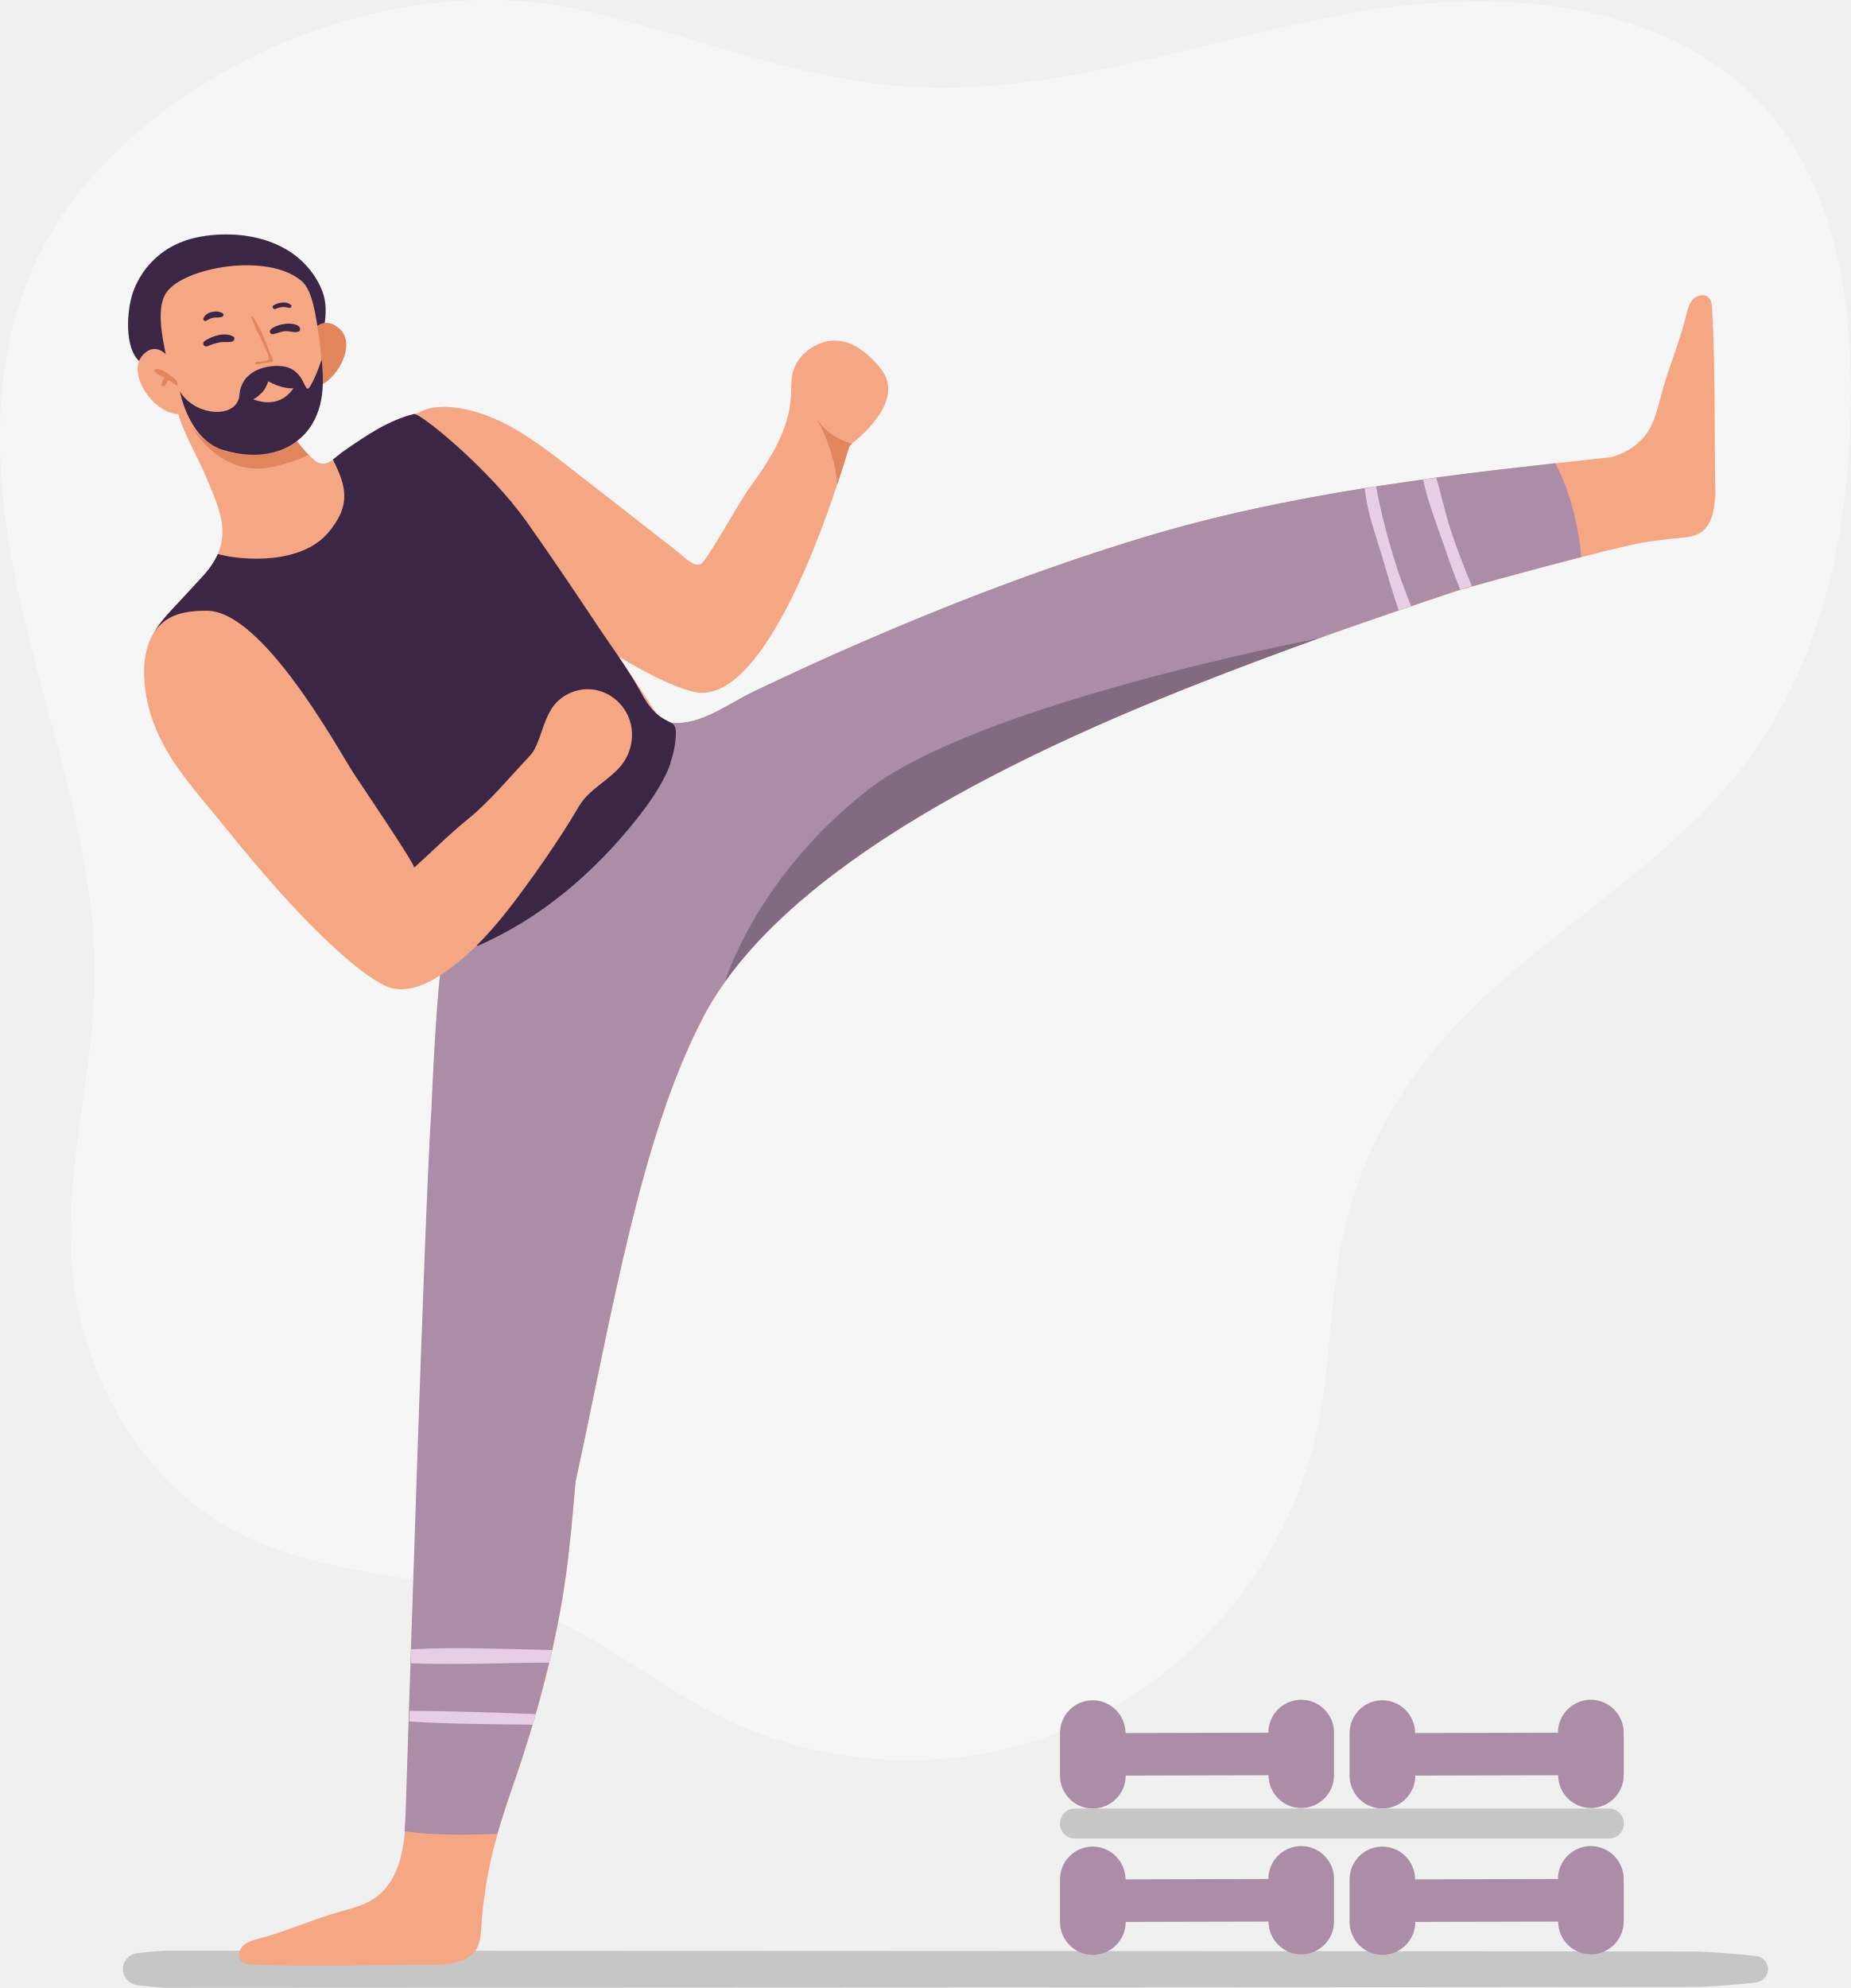
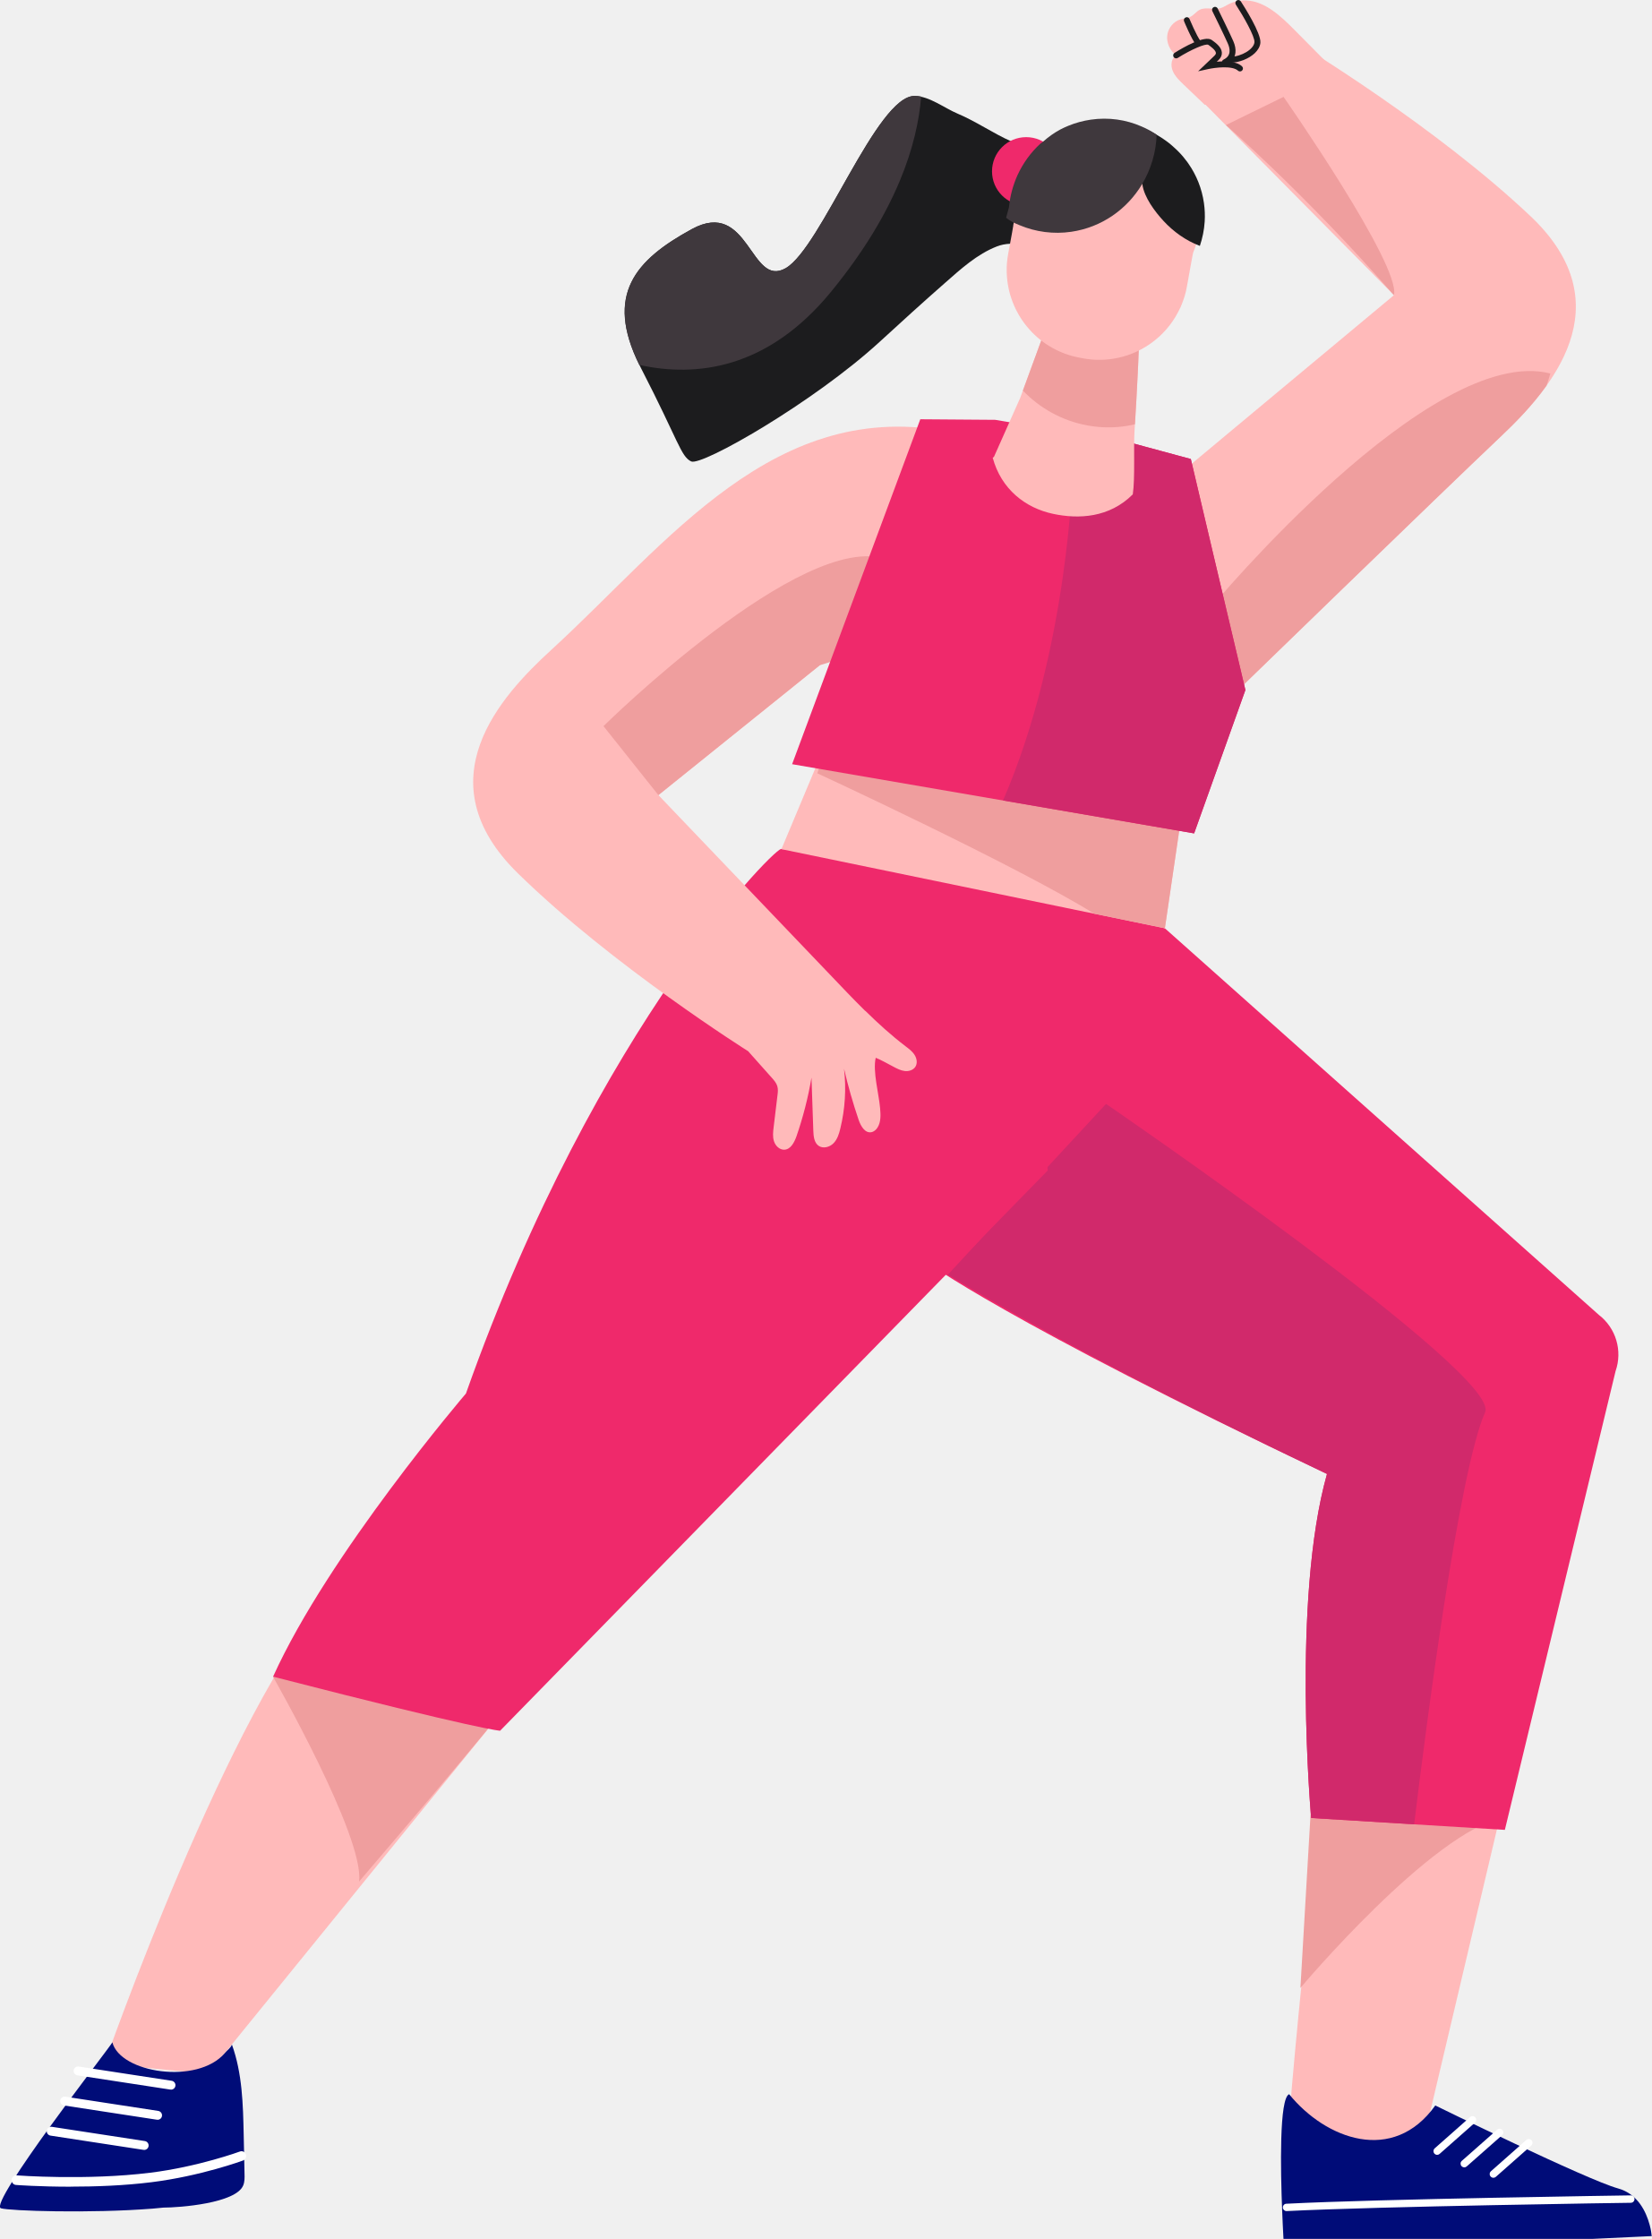
- <svg xmlns="http://www.w3.org/2000/svg" id="Layer_2" data-name="Layer 2" viewBox="0 0 106.15 114">
+ <svg xmlns="http://www.w3.org/2000/svg" id="Layer_2" data-name="Layer 2" viewBox="0 0 260.94 353.64">
  <defs>
    <style>
      .cls-1 {
-         fill: #f6f6f6;
+         fill: #3f383d;
      }

      .cls-1, .cls-2, .cls-3, .cls-4, .cls-5, .cls-6, .cls-7, .cls-8 {
        stroke-width: 0px;
      }

      .cls-2 {
-         fill: #826b80;
+         fill: #1c1c1e;
      }

      .cls-3 {
-         fill: #3b2645;
+         fill: #d1296b;
      }

      .cls-4 {
-         fill: #c6c6c6;
+         fill: #ef296b;
      }

      .cls-5 {
-         fill: #e0855c;
+         fill: #fff;
      }

      .cls-6 {
-         fill: #ab8da8;
+         fill: #ffbaba;
      }

      .cls-7 {
-         fill: #e8cee5;
+         fill: #ef9e9e;
      }

      .cls-8 {
-         fill: #f5a784;
+         fill: #000c78;
      }
    </style>
  </defs>
-   <g id="Layer_1-2" data-name="Layer 1">
+   <g id="OBJECTS">
    <g>
-       <path class="cls-4" d="m100.65,113.69c-1.06.12-2.13.2-3.22.25-.31.01-87.9.05-87.9.05-.06,0-.12,0-.18-.01-.47-.04-.93-.08-1.4-.13-1.2-.12-1.2-1.74,0-1.86.46-.05.93-.09,1.4-.12.07,0,.13,0,.2-.01,0,0,87.58.03,87.88.05,1.08.05,2.15.14,3.23.25.99.11.98,1.42,0,1.53Z" />
-       <path class="cls-1" d="m.7,18.87c-.92,3.74-.86,7.74-.26,11.8,1.29,8.63,5.14,16.91,4.99,25.64-.09,5.2-1.6,10.32-1.36,15.51.31,6.56,3.81,13.14,9.66,16.12,5.19,2.64,11.44,2.24,16.85,4.4,3.92,1.56,7.21,4.39,11.01,6.23,6.55,3.17,14.55,3.15,21.08-.06,6.53-3.21,11.43-9.54,12.91-16.67.72-3.48.67-7.09,1.36-10.58.73-3.65,2.3-7.14,4.55-10.11,5.23-6.91,13.77-10.74,18.88-17.73,4.26-5.82,5.71-13.27,5.77-20.48.05-5.77-.86-11.9-4.56-16.33C95.99-.08,85.92-.78,77.34.78c-8.58,1.56-17.03,4.84-25.72,4.16-6.31-.49-12.27-3.05-18.45-4.4C23.25-1.62,11.39,2.87,4.84,10.66c-2.11,2.51-3.42,5.28-4.14,8.21Z" />
-       <path class="cls-8" d="m48.87,25.43c-.1.07-.16.17-.2.29-.1.33-.32,1.06-.65,2.05-1.39,4.2-4.71,12.8-8.28,11.89-.83-.21-1.83-.65-2.91-1.24-2.57-1.38-4.97-3.11-7.31-4.87-1.41-1.06-3.68-2.26-4.69-3.94-.27-.45-.4-.95-.65-1.4-.7-1.23-1.95-3.33-.32-4.45.61-.42,1.41-.48,2.15-.4,2.53.28,4.67,1.9,6.67,3.46,2.09,1.63,4.17,3.24,6.25,4.87.28.22.84.84,1.25.66.35-.14,2.14-3.47,2.86-4.45,1.13-1.55,2.21-3.25,2.32-5.16.03-.42,0-.86.08-1.27.2-.99,1.1-1.74,2.08-1.91,1.21-.21,2.29.69,3,1.59,1.38,1.73-1.03,3.8-1.66,4.28Z" />
-       <path class="cls-8" d="m39.84,44.26s-4.99,6.76-12.45,9.98l-.14-.14c-1.09-1.11-8.01-8.15-9.55-9.53-.22-.2-.45-.4-.7-.6-1.63-1.36-3.4-2.57-5.21-3.69-.9-.56-2.4-1.11-2.98-2.11-.18-.31-.27-.65-.23-1.06.08-.81.66-1.48,1.21-2.08.59-.63,1.18-1.27,1.77-1.91.44-.47.74-.91.93-1.35.64-1.46.03-2.76-.71-4.51-.55-1.33-1.81-3.28-1.74-4.76.04-.99,1.23-.68,2.14-1.07.91-.39,2.03-.22,2.78.42.63.55.96,1.32,1.3,2.06.09.21.19.41.29.61.29.56.71,1.09,1.16,1.56.09.09.18.18.27.26.42.39.77.27,1.13.01.22-.16.44-.36.69-.53,1.23-.85,2.51-1.72,3.96-2.08.35-.08.72-.14,1.08-.1,1.42.17,1.78,1.25,2.5,2.24.97,1.33,1.93,2.67,2.87,4.02,3.94,5.66,8.33,12.36,9.4,13.98.16.25.24.37.24.37Z" />
-       <path class="cls-8" d="m98.36,28.51c-.05.74-.18,1.59-.8,2.01-.36.25-.82.29-1.25.33-.67.06-1.32.14-1.94.24-.69.11-2.1.45-3.68.86-3.02.77-6.63,1.78-6.93,1.87-4.57,1.5-10.23,3.47-15.8,5.69-10.62,4.23-23.28,10.54-27.62,18.81-3.62,6.91-5.24,17.07-7.33,26.67-.11,1.3-.22,2.59-.37,3.88-.43,4.07-1.39,7.9-2.62,11.75-.23.71-.46,1.4-.71,2.11-.29.84-.55,1.65-.78,2.44-.32,1.15-.57,2.27-.73,3.46-.09.62-.16,1.27-.2,1.94-.03.44-.07.89-.31,1.26-.4.62-1.25.76-1.99.83-3.61,0-7.18.14-10.81,0-.22-.01-.46-.03-.62-.18-.25-.22-.18-.66.06-.89.24-.24.58-.33.9-.42,1.65-.42,3.1-1.12,4.72-1.56.73-.2,1.48-.4,2.08-.86.56-.44.93-1.03,1.18-1.7.23-.63.35-1.33.41-2.03.07-.78.08-1.55.1-2.21.1-2.58,1.06-33.83,1.44-39.16.18-4.17.4-7.53.68-9.18.03-.21.08-.42.14-.62.16-1.48.35-2.95.62-4.39.32-1.7.74-3.36,1.31-4.96.64-1.76,1.59-3.55,3.26-4.38,1.94-.97,3.72-.53,5.54.48.36.2.7.43,1.08.58,2.26.93,4.01-.65,5.9-1.55,1.95-.93,3.9-1.83,5.88-2.69,5.37-2.34,10.86-4.44,16.47-6.14,8.17-2.47,17.13-3.52,23.58-4.23,1.16-.13,2.23-.25,3.21-.36.1-.03.2-.06.3-.1.67-.24,1.25-.64,1.68-1.21.44-.61.63-1.36.82-2.09.41-1.63,1.08-3.09,1.48-4.75.08-.33.16-.67.4-.91.23-.24.67-.32.89-.08.16.16.18.4.19.62.2,3.62.12,7.2.19,10.81Z" />
-       <path class="cls-6" d="m90.68,31.94c-2.33.59-6.86,1.85-6.93,1.87-.92.29-6.57,2.23-8.16,2.8-2.5.9-5.08,1.87-7.64,2.89-9.74,3.88-21.16,9.53-26.37,16.79-.47.66-.89,1.33-1.25,2.02-3.62,6.91-5.24,17.07-7.33,26.67-.11,1.3-.22,2.59-.37,3.88-.21,1.97-.54,3.88-.97,5.77-.05.24-.11.48-.17.72-.25.99-.5,1.98-.78,2.96-.05.2-.11.4-.17.6-.17.57-.35,1.14-.53,1.7-.23.71-.46,1.4-.71,2.11-.29.84-.55,1.65-.78,2.44-1.78.07-3.58.09-5.32-.14.07-.78.08-1.55.1-2.21.05-1.36,1.06-33.83,1.44-39.16.18-4.17.4-7.53.68-9.18.03-.21.08-.42.14-.62.16-1.48.35-2.95.62-4.39.32-1.7.74-3.36,1.31-4.96.64-1.76,1.59-3.55,3.26-4.38,1.94-.97,3.72-.53,5.54.48.36.2.7.43,1.08.58,2.26.93,4.01-.65,5.9-1.55,1.95-.93,3.9-1.83,5.88-2.69,5.37-2.34,10.86-4.44,16.47-6.14,4.15-1.26,8.51-2.15,12.64-2.81.22-.03,3.87-.57,4.12-.61,2.45-.33,4.77-.59,6.82-.82.57,1.09.95,2.29,1.19,3.39.14.65.24,1.31.29,1.98Z" />
-       <path class="cls-3" d="m38.46,43.76c-.42,1.17-1.19,2.25-1.97,3.24-2.44,3.06-5.49,5.68-9.1,7.24l-.14-.14c-1.09-1.11-8.01-8.15-9.55-9.53-.22-.2-.45-.4-.7-.6-1.63-1.36-3.4-2.57-5.21-3.69-.9-.56-2.4-1.11-2.98-2.11-.18-.31-.27-.65-.23-1.06.08-.81.66-1.48,1.21-2.08.59-.63,1.18-1.27,1.77-1.91.44-.47.74-.91.93-1.35,1.43.39,4.77.61,6.33-1.22,1.34-1.58,1.04-2.67.27-4.2.22-.16.44-.36.69-.53,1.23-.85,2.51-1.72,3.96-2.08.35-.08,4.29,3.12,6.45,6.16,1.45,2.04,2.83,4.11,4.22,6.19.66.97,1.35,1.94,1.96,2.94.57.93.86,1.8,1.93,2.32.14.07.29.13.37.26.08.12.09.26.09.4,0,.6-.12,1.18-.32,1.75Z" />
-       <path class="cls-8" d="m9.69,43.26c.86,1.41,1.99,2.66,3.09,4.02,2.07,2.56,4.22,5.11,6.67,7.32.92.82,1.78,1.49,2.54,1.88,1.05.55,2.23.09,3.16-.49,2.25-1.41,3.97-3.72,5.49-5.84.73-1.02,1.43-2.07,2.1-3.14.28-.45.53-.96.89-1.34.6-.63,1.39-1.06,1.96-1.73.6-.71.82-1.73.53-2.62-.28-.89-1.07-1.6-1.99-1.76-.91-.17-1.91.23-2.44,1-.53.77-.63,1.66-1.06,2.45-.09.17-.23.32-.36.46-1.13,1.19-2.2,2.51-3.48,3.54-1.06.86-2.02,1.83-3.04,2.75.12-.11-3.26-5.09-3.48-5.43-.94-1.47-5.22-9.32-8.42-9.31-.88,0-1.81.1-2.49.66-.97.79-1.18,2.21-1.07,3.46.14,1.6.67,2.92,1.41,4.13Z" />
-       <path class="cls-5" d="m17.7,26.08c-.55.27-1.28.54-2.21.72-2.9.56-4.49-2.32-4.49-2.32l5.25-.56c.09.21.19.41.29.61.29.56.7,1.1,1.16,1.56Z" />
-       <path class="cls-3" d="m8.04,20.76c-.95-.78-.76-3.03-.41-4.01.41-1.17,1.3-2.17,2.41-2.71.74-.36,1.56-.53,2.39-.58,1.43-.09,2.92.17,4.13.93.87.55,1.58,1.38,1.94,2.35.37,1,.08,2.09-.13,3.11-.01.06-.36,1.54-.59.98-.09-.22-4.18.13-4.53.14-1.11.02-2.21.04-3.32,0-.46-.01-1.45.11-1.85-.19-.01-.01-.03-.02-.04-.03Z" />
-       <path class="cls-5" d="m17.79,19.07s.75-1.12,1.72-.18c.97.94-.28,3.07-1.39,3.28,0,0-.41-2.64-.33-3.1Z" />
-       <path class="cls-8" d="m17.28,16.1c.63.53.82,1.86,1.03,3.34.62,4.45-.57,5.99-2.83,6.48-2.26.49-4.74-.14-5.67-4.23-.46-2.05-.93-3.93-.27-4.91.98-1.45,5.79-2.32,7.74-.68Z" />
-       <path class="cls-8" d="m10.07,21.05s-.89-1.78-1.89-.68c-1,1.1.82,3.73,2.48,3.35,0,0,.01-2.09-.59-2.67Z" />
-       <path class="cls-5" d="m14.69,20.76c.19-.04.65,0,.73-.17.06-.14-.34-.91-.4-1.04-.21-.48-.42-.79-.6-1.37,0-.03.05-.05.07-.02.54.74.81,1.69,1.17,2.5.02.04-.02.1-.08.1-.29.03-.56.1-.85.13-.1.01-.14-.11-.04-.13Z" />
-       <path class="cls-3" d="m15.69,17.51c.26-.17.78-.26,1.01,0,.04.05,0,.13-.06.14-.14,0-.27-.05-.41-.04-.15,0-.29.05-.43.11-.12.05-.23-.13-.12-.21Z" />
-       <path class="cls-3" d="m11.66,18.28c.12-.41.8-.52,1.12-.31.07.05.04.16-.03.19-.16.07-.35.03-.53.06-.15.03-.27.11-.41.18-.07.03-.17-.04-.15-.12Z" />
-       <path class="cls-3" d="m13.38,19.3c-.48-.28-1.24-.03-1.66.27-.05.03-.07.11-.06.16,0,.03.01.06.04.08.08.07.15.06.2.04.23-.09.47-.18.72-.22.23-.04.47.01.69-.04.12-.03.2-.22.07-.29Z" />
-       <path class="cls-3" d="m17.16,18.73c-.35-.32-1.3-.15-1.63.16-.11.1-.04.3.12.27.25-.04.47-.16.73-.17.24-.01.47.09.7.04.15-.03.17-.21.07-.3Z" />
-       <path class="cls-5" d="m9.72,21.49c-.21-.14-.55-.39-.82-.31-.04.01-.06.06-.04.09.1.19.34.25.52.36.02.01.04.02.06.03-.1.1-.15.24-.17.39-.01.11.15.14.2.06.06-.1.12-.21.18-.32.16.09.31.19.44.3.04.03.1.01.1-.04-.01-.28-.27-.41-.48-.55Z" />
-       <path class="cls-3" d="m18.44,20.63s-.28.89-.65,1.52c-.38.62-.2-1.05-1.7-1.16-.78-.06-2.24.22-2.36,1.67-.11,1.36-2.51,1.26-3.41-.21,0,0,.49,2.76,2.49,3.36,2,.61,3.87.17,4.9-1.21,1.04-1.38.8-3.19.74-3.98Zm-3.92,2.27s.68-.32.86-1.04c0,0,.77.46,1.44.4,0,0-.67,1.25-2.29.64Z" />
-       <path class="cls-5" d="m48.87,25.43c-.1.07-.16.17-.2.29-.1.33-.32,1.06-.65,2.05-.16-2-1.1-3.62-1.23-3.83.78,1.26,2.07,1.49,2.07,1.49Z" />
-       <path class="cls-2" d="m75.58,36.62c-2.49.89-5.07,1.86-7.63,2.88-9.74,3.88-21.19,9.51-26.37,16.79,0,0,1.78-5.99,8.19-10.99,6.32-4.92,25.21-8.57,25.8-8.68Z" />
      <g>
-         <path class="cls-6" d="m64.55,99.38l8.19-.02c0-1.04.84-1.88,1.88-1.89,1.04,0,1.88.84,1.89,1.88v2.44c0,1.04-.83,1.88-1.87,1.89s-1.88-.84-1.89-1.88l-8.19.02c0,1.04-.84,1.88-1.88,1.89-1.04,0-1.88-.84-1.89-1.88v-2.44c0-1.04.83-1.88,1.87-1.89,1.04,0,1.88.84,1.89,1.88Z" />
-         <path class="cls-6" d="m81.16,99.38l8.19-.02c0-1.04.84-1.88,1.88-1.89,1.04,0,1.88.84,1.89,1.88v2.44c0,1.04-.83,1.88-1.87,1.89-1.04,0-1.88-.84-1.89-1.88l-8.19.02c0,1.04-.84,1.88-1.88,1.89-1.04,0-1.88-.84-1.89-1.88v-2.44c0-1.04.83-1.88,1.87-1.89,1.04,0,1.88.84,1.89,1.88Z" />
-         <path class="cls-6" d="m64.55,107.77l8.19-.02c0-1.04.84-1.88,1.88-1.89,1.04,0,1.88.84,1.89,1.88v2.44c0,1.04-.83,1.88-1.87,1.89s-1.88-.84-1.89-1.88l-8.19.02c0,1.04-.84,1.88-1.88,1.89-1.04,0-1.88-.84-1.89-1.88v-2.44c0-1.04.83-1.88,1.87-1.89,1.04,0,1.88.84,1.89,1.88Z" />
-         <path class="cls-6" d="m81.16,107.77l8.19-.02c0-1.04.84-1.88,1.88-1.89,1.04,0,1.88.84,1.89,1.88v2.44c0,1.04-.83,1.88-1.87,1.89-1.04,0-1.88-.84-1.89-1.88l-8.19.02c0,1.04-.84,1.88-1.88,1.89-1.04,0-1.88-.84-1.89-1.88v-2.44c0-1.04.83-1.88,1.87-1.89,1.04,0,1.88.84,1.89,1.88Z" />
-         <path class="cls-4" d="m92.27,105.43h-30.62c-.47,0-.86-.38-.86-.86s.38-.86.86-.86h30.62c.47,0,.86.38.86.86s-.38.86-.86.86Z" />
+         <g>
+           <g>
+             <path class="cls-6" d="m209.81,273.1s-7,64.2-6.42,68.28c25.1,1.75,20.43,1.17,20.43,1.17l15.17-64.2-29.18-5.25Z" />
+             <path class="cls-7" d="m205.44,313.99s20.72-24.67,32.29-27.03c-17.38-7.18-25.27-6.31-25.27-6.31l-5.33,4.43-1.69,28.91Z" />
+           </g>
+           <g>
+             <path class="cls-8" d="m260.93,353.11s0,0,0-.01c0-.05-.01-.13-.03-.23,0-.01,0-.03,0-.04-.01-.1-.03-.21-.05-.34,0-.02,0-.05-.01-.07-.02-.13-.05-.27-.08-.43,0-.03-.01-.05-.02-.08-.04-.17-.08-.34-.13-.53,0-.02,0-.04-.02-.06-.53-1.94-1.83-4.81-4.97-5.67-4.88-1.33-28.87-13.1-28.87-13.1-6.66,9.33-17.32,5.33-23.09-1.78-1.58.63-1.36,11.96-1.1,18.43h0s0,0,0,0c.06,1.62.13,2.93.17,3.69,0,.02,0,.04,0,.06,0,.12.01.22.02.3,0,.03,0,.06,0,.08.01.19.02.29.02.29h48.85l9.33-.44s0-.03,0-.09Z" />
+             <path class="cls-5" d="m203.25,349.23c-.31,0-.57-.24-.58-.55-.02-.32.23-.6.55-.61,14.93-.76,54.02-1.31,54.42-1.32h0c.32,0,.58.26.58.58,0,.32-.25.59-.58.59-.39,0-39.47.56-54.37,1.31-.01,0-.02,0-.03,0Z" />
+             <path class="cls-5" d="m227.05,340.35c-.16,0-.32-.07-.44-.2-.21-.24-.19-.61.05-.83l5.59-4.94c.24-.21.61-.19.82.05.21.24.19.61-.05.83l-5.59,4.94c-.11.1-.25.15-.39.15Z" />
+             <path class="cls-5" d="m231.33,342.32c-.16,0-.32-.07-.44-.2-.21-.24-.19-.61.05-.82l5.59-4.93c.24-.21.61-.19.82.05.21.24.19.61-.05.83l-5.59,4.93c-.11.1-.25.15-.39.15Z" />
+             <path class="cls-5" d="m235.93,343.97c-.16,0-.32-.07-.44-.2-.21-.24-.19-.61.05-.83l5.59-4.94c.24-.21.61-.19.83.05.21.24.19.61-.05.83l-5.59,4.94c-.11.1-.25.15-.39.15Z" />
+           </g>
+         </g>
+         <g>
+           <path class="cls-4" d="m184.03,146.62l68.56,61.06c2.71,2.08,3.77,5.67,2.64,8.89l-17.49,72.45-30.6-1.87s-3.12-34.35,2.5-54.34c-51.21-24.36-63.19-33.45-63.19-33.45l13.85-63.98,23.73,11.24Z" />
+           <path class="cls-3" d="m174.74,174.35l-25,26.98c7.57,4.6,26.44,15.56,59.9,31.47-5.62,19.99-2.5,54.34-2.5,54.34l16.27,1c1.79-14.75,7.05-55.71,11.21-65.09,2.63-5.92-59.88-48.69-59.88-48.69Z" />
+         </g>
      </g>
-       <path class="cls-7" d="m30.72,98.3c-.05.2-.11.4-.17.6-2.35-.03-4.73-.03-7.08-.18l.02-.61c2.4,0,4.83.1,7.23.18Z" />
-       <path class="cls-7" d="m31.67,94.62c-.05.24-.1.48-.17.72-2.61.01-5.3.14-7.93.04,0-.1,0-.2,0-.31,0-.16.01-.33.01-.49,2.68-.15,5.44-.01,8.08.04Z" />
-       <path class="cls-7" d="m80.92,34.76c-.23.08-.46.16-.7.24-.34-.98-.63-1.97-.91-2.93-.35-1.21-.91-2.68-1.04-4.07.22-.03.43-.07.65-.1.29,1.55.68,3.05,1.17,4.57.25.78.54,1.54.84,2.3Z" />
-       <path class="cls-7" d="m84.42,33.61c-.37.1-.6.18-.67.2-.35-.85-.66-1.7-.95-2.57-.39-1.14-.91-2.45-1.19-3.75.25-.03.51-.07.76-.1.31,1.04.54,2.15.87,3.13.35,1.05.75,2.08,1.18,3.1Z" />
+       <g>
+         <g>
+           <g>
+             <path class="cls-6" d="m81.96,267.11l-49.1,60.44-16.37-1.57s19.83-56.66,35.88-73.97l29.59,15.11Z" />
+             <path class="cls-7" d="m43.13,264.83s14.48,25.33,13.6,32.35c18.42-21.5,25.22-30.07,25.22-30.07l-38.82-2.28Z" />
+           </g>
+           <g>
+             <path class="cls-8" d="m35.52,324.28c-4.35,5.05-16.54,3.13-17.77-1.71,0,.01-.01.04-.02.05-.62,1.05-19.67,25.55-17.58,26.17,1.39.41,13.99.84,23.99.05.54-.04,1.1-.1,1.67-.16,2.53,0,11.45-.67,12.61-3.5.24-.58.23-1.22.21-1.85-.04-2.04-.09-4.07-.13-6.11-.1-4.82-.22-9.75-1.86-14.28-.2.51-.7.84-1.13,1.34Z" />
+             <path class="cls-5" d="m27.02,330.04s-.07,0-.11,0l-14.68-2.25c-.38-.06-.65-.42-.59-.8.06-.39.41-.65.8-.59l14.68,2.25c.38.06.65.42.59.8-.05.35-.35.6-.7.6Z" />
+             <path class="cls-5" d="m24.9,334.8s-.07,0-.11,0l-14.68-2.25c-.38-.06-.65-.42-.59-.8.06-.38.41-.65.8-.59l14.68,2.25c.38.06.65.42.59.8-.05.35-.35.6-.7.6Z" />
+             <path class="cls-5" d="m22.78,339.56s-.07,0-.11,0l-14.69-2.25c-.38-.06-.65-.42-.59-.8.06-.38.41-.65.8-.59l14.69,2.25c.38.06.65.42.59.8-.05.35-.35.6-.7.6Z" />
+             <path class="cls-5" d="m11.18,345.38c-4.98,0-8.61-.27-8.67-.28-.4-.03-.7-.39-.67-.81.03-.42.36-.74.78-.7.11.01,11.1.83,21.13-.42,7.59-.94,14.1-3.33,14.16-3.35.38-.14.79.06.93.46.14.39-.06.82-.44.96-.07.03-6.72,2.47-14.48,3.43-4.39.55-8.96.7-12.75.7Z" />
+           </g>
+         </g>
+         <path class="cls-4" d="m123.45,134.12c0-1.25-28.99,27.07-49.84,85.98,0,0-21.73,25.38-30.47,44.72,33.23,8.55,35.87,8.54,35.87,8.54l86.52-88.49-5.23-49.51-36.85-1.25Z" />
+       </g>
+       <g>
+         <polygon class="cls-6" points="187.15 125.38 184.03 146.62 123.45 134.12 131.57 114.76 187.15 125.38" />
+         <path class="cls-7" d="m131.57,114.76l-2.45,7.38s31.23,14.44,43.74,22.17l11.17,2.3,3.12-21.23-55.58-10.62Z" />
+       </g>
+       <g>
+         <g>
+           <g>
+             <path class="cls-6" d="m184.98,75.98l35.24-29.36-30.28-30.6,15.7-8.82s21.22,12.83,36.14,26.93c14.91,14.1,3.17,27.37-4.6,34.72-9.78,9.26-42.63,41.14-42.63,41.14l-9.56-34.03Z" />
+             <path class="cls-7" d="m193.68,19.75l9.1-4.45s18.61,26.68,17.43,31.32c-14.02-15.99-26.54-26.87-26.54-26.87Z" />
+           </g>
+           <path class="cls-6" d="m190.32,16.54c-1.12-1.07-2.24-2.13-3.35-3.2-.68-.65-1.38-1.33-1.72-2.19s-.2-1.97.56-2.41c-.99-.73-1.55-2.01-1.4-3.18.15-1.17,1-2.18,2.11-2.51.53-.16,1.11-.17,1.59-.42.54-.28.9-.84,1.46-1.1.95-.46,2.17.04,3.21-.23.48-.13.89-.42,1.33-.64.85-.44,1.84-.65,2.83-.59,2.95.16,5.41,2.48,7.56,4.65,1.4,1.41,2.79,2.82,4.19,4.23.43.43.86.87,1.31,1.28l-11.69,6.51-7.97-.2Z" />
+           <path class="cls-2" d="m196.22,11.15s.01-.01.02-.02c.18-.19.16-.49-.03-.66-.91-.83-2.69-.84-3.98-.72l.28-.27c.38-.36.55-.76.52-1.19-.06-.79-.8-1.42-1.6-1.98-1.12-.78-4.48,1.17-5.87,2.04-.21.13-.29.43-.15.65.14.22.43.29.65.15,2.13-1.34,4.43-2.32,4.83-2.07.29.2,1.17.82,1.2,1.28,0,.05.02.2-.23.44l-2.58,2.46,1.64-.36c.98-.21,3.73-.59,4.66.26.18.17.46.16.64,0Z" />
+           <path class="cls-2" d="m189.65,7.16c.17-.16.2-.44.05-.63-.68-.87-1.75-3.49-1.77-3.52-.1-.24-.37-.36-.61-.26-.24.1-.36.37-.26.61.05.11,1.14,2.76,1.9,3.74.16.2.46.24.66.08.01,0,.02-.02.04-.03Z" />
+           <path class="cls-2" d="m194.48,9.74c.8-.76.94-1.92.36-3.24-.55-1.26-2.39-5-2.47-5.16-.11-.23-.4-.33-.63-.21-.23.11-.33.4-.21.63.02.04,1.91,3.88,2.45,5.12.37.84.55,1.95-.68,2.53-.23.11-.34.39-.22.63.11.23.39.34.63.23.3-.14.56-.32.77-.52Z" />
+           <path class="cls-2" d="m198.24,8.39c.5-.48.83-1.04.88-1.64.12-1.5-2.55-5.7-3.09-6.53-.14-.22-.43-.28-.65-.14-.22.15-.28.43-.14.65,1.18,1.81,3.02,5.03,2.94,5.94-.09,1.09-2.03,2.27-3.77,2.3-.26,0-.47.22-.46.48,0,.26.22.47.48.46,1.34-.03,2.87-.63,3.81-1.52Z" />
+           <path class="cls-7" d="m191.41,95.83l-.12,2.61,3.25,11.58s32.85-31.89,42.63-41.14c2.31-2.18,4.96-4.89,7.16-7.98.21-.64.42-1.28.6-1.91-18.86-4.83-53.52,36.85-53.52,36.85Z" />
+         </g>
+         <g>
+           <path class="cls-6" d="m136.69,159.67c-1.92-1.89-3.76-3.84-5.63-5.8-9.02-9.43-18.03-18.86-27.05-28.29,4.71-3.79,9.42-7.57,14.12-11.36,3.79-3.05,7.6-6.09,11.38-9.16,3.35-2.71,7.68-4.59,10.08-8.26.16-.25.32-.5.47-.75,1.4-2.39,2.27-5.08,3.14-7.72,2.22-6.76,4.53-13.5,7.37-20.02-28.18-5.87-45.11,17.54-63.45,34.31-8.05,7.36-20.25,20.68-5.3,35.32,14.96,14.64,36.37,28.09,36.37,28.09,1.25,1.4,2.5,2.81,3.75,4.21.34.38.69.78.85,1.28.16.49.1,1.03.03,1.54l-.6,4.98c-.09.75-.18,1.52.06,2.23.23.71.88,1.35,1.63,1.32,1.01-.04,1.58-1.16,1.92-2.12,1.04-3.01,1.84-6.12,2.37-9.26.1,2.8.19,5.6.29,8.4.03.87.13,1.86.83,2.36.71.5,1.76.22,2.36-.4.61-.62.88-1.49,1.08-2.34.75-3.08.95-6.29.58-9.44.63,2.73,1.41,5.44,2.31,8.09.33.96.98,2.11,1.98,1.95.43-.07.78-.38,1.01-.75.55-.88.49-2.01.4-3.05-.19-2.25-1.19-5.82-.69-7.96.97.4,1.89.94,2.83,1.43.55.29,1.12.59,1.74.66.62.08,1.31-.12,1.67-.63.38-.55.27-1.32-.09-1.89-.35-.57-.9-.98-1.43-1.38-2.27-1.73-4.36-3.63-6.37-5.61Z" />
+           <path class="cls-7" d="m104.01,125.58l-8.67-10.89s31.58-31.15,44.75-26.32l-3.51,14.48-7.06,2.22-25.51,20.52Z" />
+         </g>
+         <path class="cls-4" d="m178.52,69.9l9.61,2.6s6.28,26.67,8.62,36.48l-8.1,22.65-63.51-10.93,20.25-54.48,11.84.09,21.29,3.59Z" />
+         <path class="cls-3" d="m178.52,69.9l-7.23-1.22-1.81,5.65s-.63,28.13-11.02,52.1l30.19,5.2,8.1-22.65c-2.34-9.81-8.62-36.48-8.62-36.48l-9.61-2.6Z" />
+         <g>
+           <path class="cls-2" d="m159.79,22.34c3.15,1.39,6.09,3.55,8.84,5.62,2.05,1.55,4.9,3.53,4.11,6.52-.75,2.84-4.2,4.44-6.89,4.54-2.81.1-5.63-1.17-8.38-.09-3.12,1.22-5.68,3.56-8.16,5.74-3.49,3.06-6.92,6.18-10.34,9.32-10.43,9.56-28.13,19.69-29.78,18.89-1.65-.81-1.97-3.18-7.9-14.69-.1-.18-.18-.36-.27-.54-5.5-11.13-.62-16.6,8.29-21.46,9.06-4.94,9.22,9.39,14.83,6.17,5.6-3.22,14.39-27.28,20.37-27.2,2.33.03,4.66,1.9,6.78,2.79,2.96,1.25,5.6,3.11,8.51,4.4Z" />
+           <circle class="cls-4" cx="162.12" cy="27.06" r="5.4" />
+           <path class="cls-6" d="m179.94,53.22h0s0,.6-.02,1.53c0,.32-.02.67-.04,1.06v.02c-.04,1.11-.1,2.53-.19,4.17-.1,2.05-.23,4.45-.39,7.01-.02.31-.04.62-.06.93h0c-.18,2.8.1,7.6-.28,10.14-3.7,3.71-8.56,3.94-12.59,3.08-4.39-.93-8.2-3.9-9.54-8.86.12-.07.18-.13.2-.15l4.13-9.27.44-1.2,1.94-5.29,2.4-6.57,14.01,3.39Z" />
+           <path class="cls-7" d="m179.94,53.22h0s0,.6-.02,1.53c0,.32-.02.67-.04,1.06v.02c-.04,1.11-.1,2.53-.19,4.17-.1,2.05-.23,4.45-.39,7.01-2.4.58-4.95.66-7.53.18-4.01-.74-7.5-2.72-10.17-5.5l1.94-5.29,2.4-6.57,14.01,3.39Z" />
+           <path class="cls-6" d="m189.26,30.83c.22.93.35,1.87.38,2.79.05,1.27-.07,2.51-.33,3.71-.2.89-.47,1.75-.82,2.58l-.19.97-.18.99-.61,3.4c-.17.98-.45,1.91-.82,2.8-.1.28-.22.55-.37.82-2.67,5.56-8.82,8.88-15.2,7.71l-.53-.1c-6.39-1.17-10.97-6.47-11.5-12.65-.03-.27-.04-.54-.05-.82-.03-.96.05-1.94.23-2.92l.62-3.37.16-.93.02-.1v-.09s.31-1.59.31-1.59c.02-1.69.33-3.32.89-4.86.68-1.85,1.72-3.54,3.07-4.98.83-.9,1.78-1.69,2.82-2.35.39-.24.79-.48,1.21-.69,1.02-.52,2.12-.93,3.28-1.2,2.67-.63,5.32-.49,7.74.28.85.26,1.67.6,2.44,1.01.2.1.38.21.56.31.16.1.32.19.47.29.34.21.67.44.98.68.22.15.42.32.62.49.56.46,1.07.96,1.54,1.5.18.19.35.4.5.6,1.29,1.62,2.25,3.55,2.76,5.7Z" />
+           <path class="cls-2" d="m190.2,32.06c.14.99.18,1.97.12,2.93-.08,1.32-.35,2.61-.76,3.84-.01,0-.04,0-.05-.01-2.2-.84-4.14-2.24-5.69-3.92-1.38-1.49-3.05-3.72-3.34-5.75-.24-.76-.42-1.56-.54-2.37-.33-2.27-.12-4.5.52-6.57.91.34,1.77.76,2.58,1.26.2.12.4.25.59.37.17.12.33.23.49.34.35.24.69.51,1.01.79.22.18.42.37.63.57.56.52,1.08,1.09,1.53,1.69.18.21.34.44.49.66,1.25,1.8,2.09,3.89,2.42,6.17Z" />
+           <path class="cls-1" d="m182.73,21.27c-.09,2.82-.92,5.51-2.3,7.82-2.36,3.95-6.37,6.82-11.2,7.52-2.76.4-5.61.04-8.2-1.06-.79-.32-1.5-.66-2.08-1.16l.45-1.66c.17-1.79.64-3.49,1.35-5.07.87-1.89,2.1-3.59,3.62-4.98.15-.09.3-.21.44-.33.83-.73,1.72-1.37,2.69-1.89.43-.22.86-.43,1.32-.61,1.1-.45,2.27-.77,3.5-.95,2.82-.41,5.55,0,7.99,1.06.86.36,1.67.8,2.43,1.32Z" />
+           <path class="cls-1" d="m145.53,15.25c-.6,7.43-3.76,18.03-14.22,30.81-10.06,12.29-21.36,13.55-30.31,11.58-5.5-11.13-.62-16.6,8.29-21.46,9.06-4.94,9.22,9.39,14.83,6.17,5.6-3.22,14.39-27.28,20.37-27.2.35,0,.7.03,1.04.1Z" />
+         </g>
+       </g>
    </g>
  </g>
</svg>
